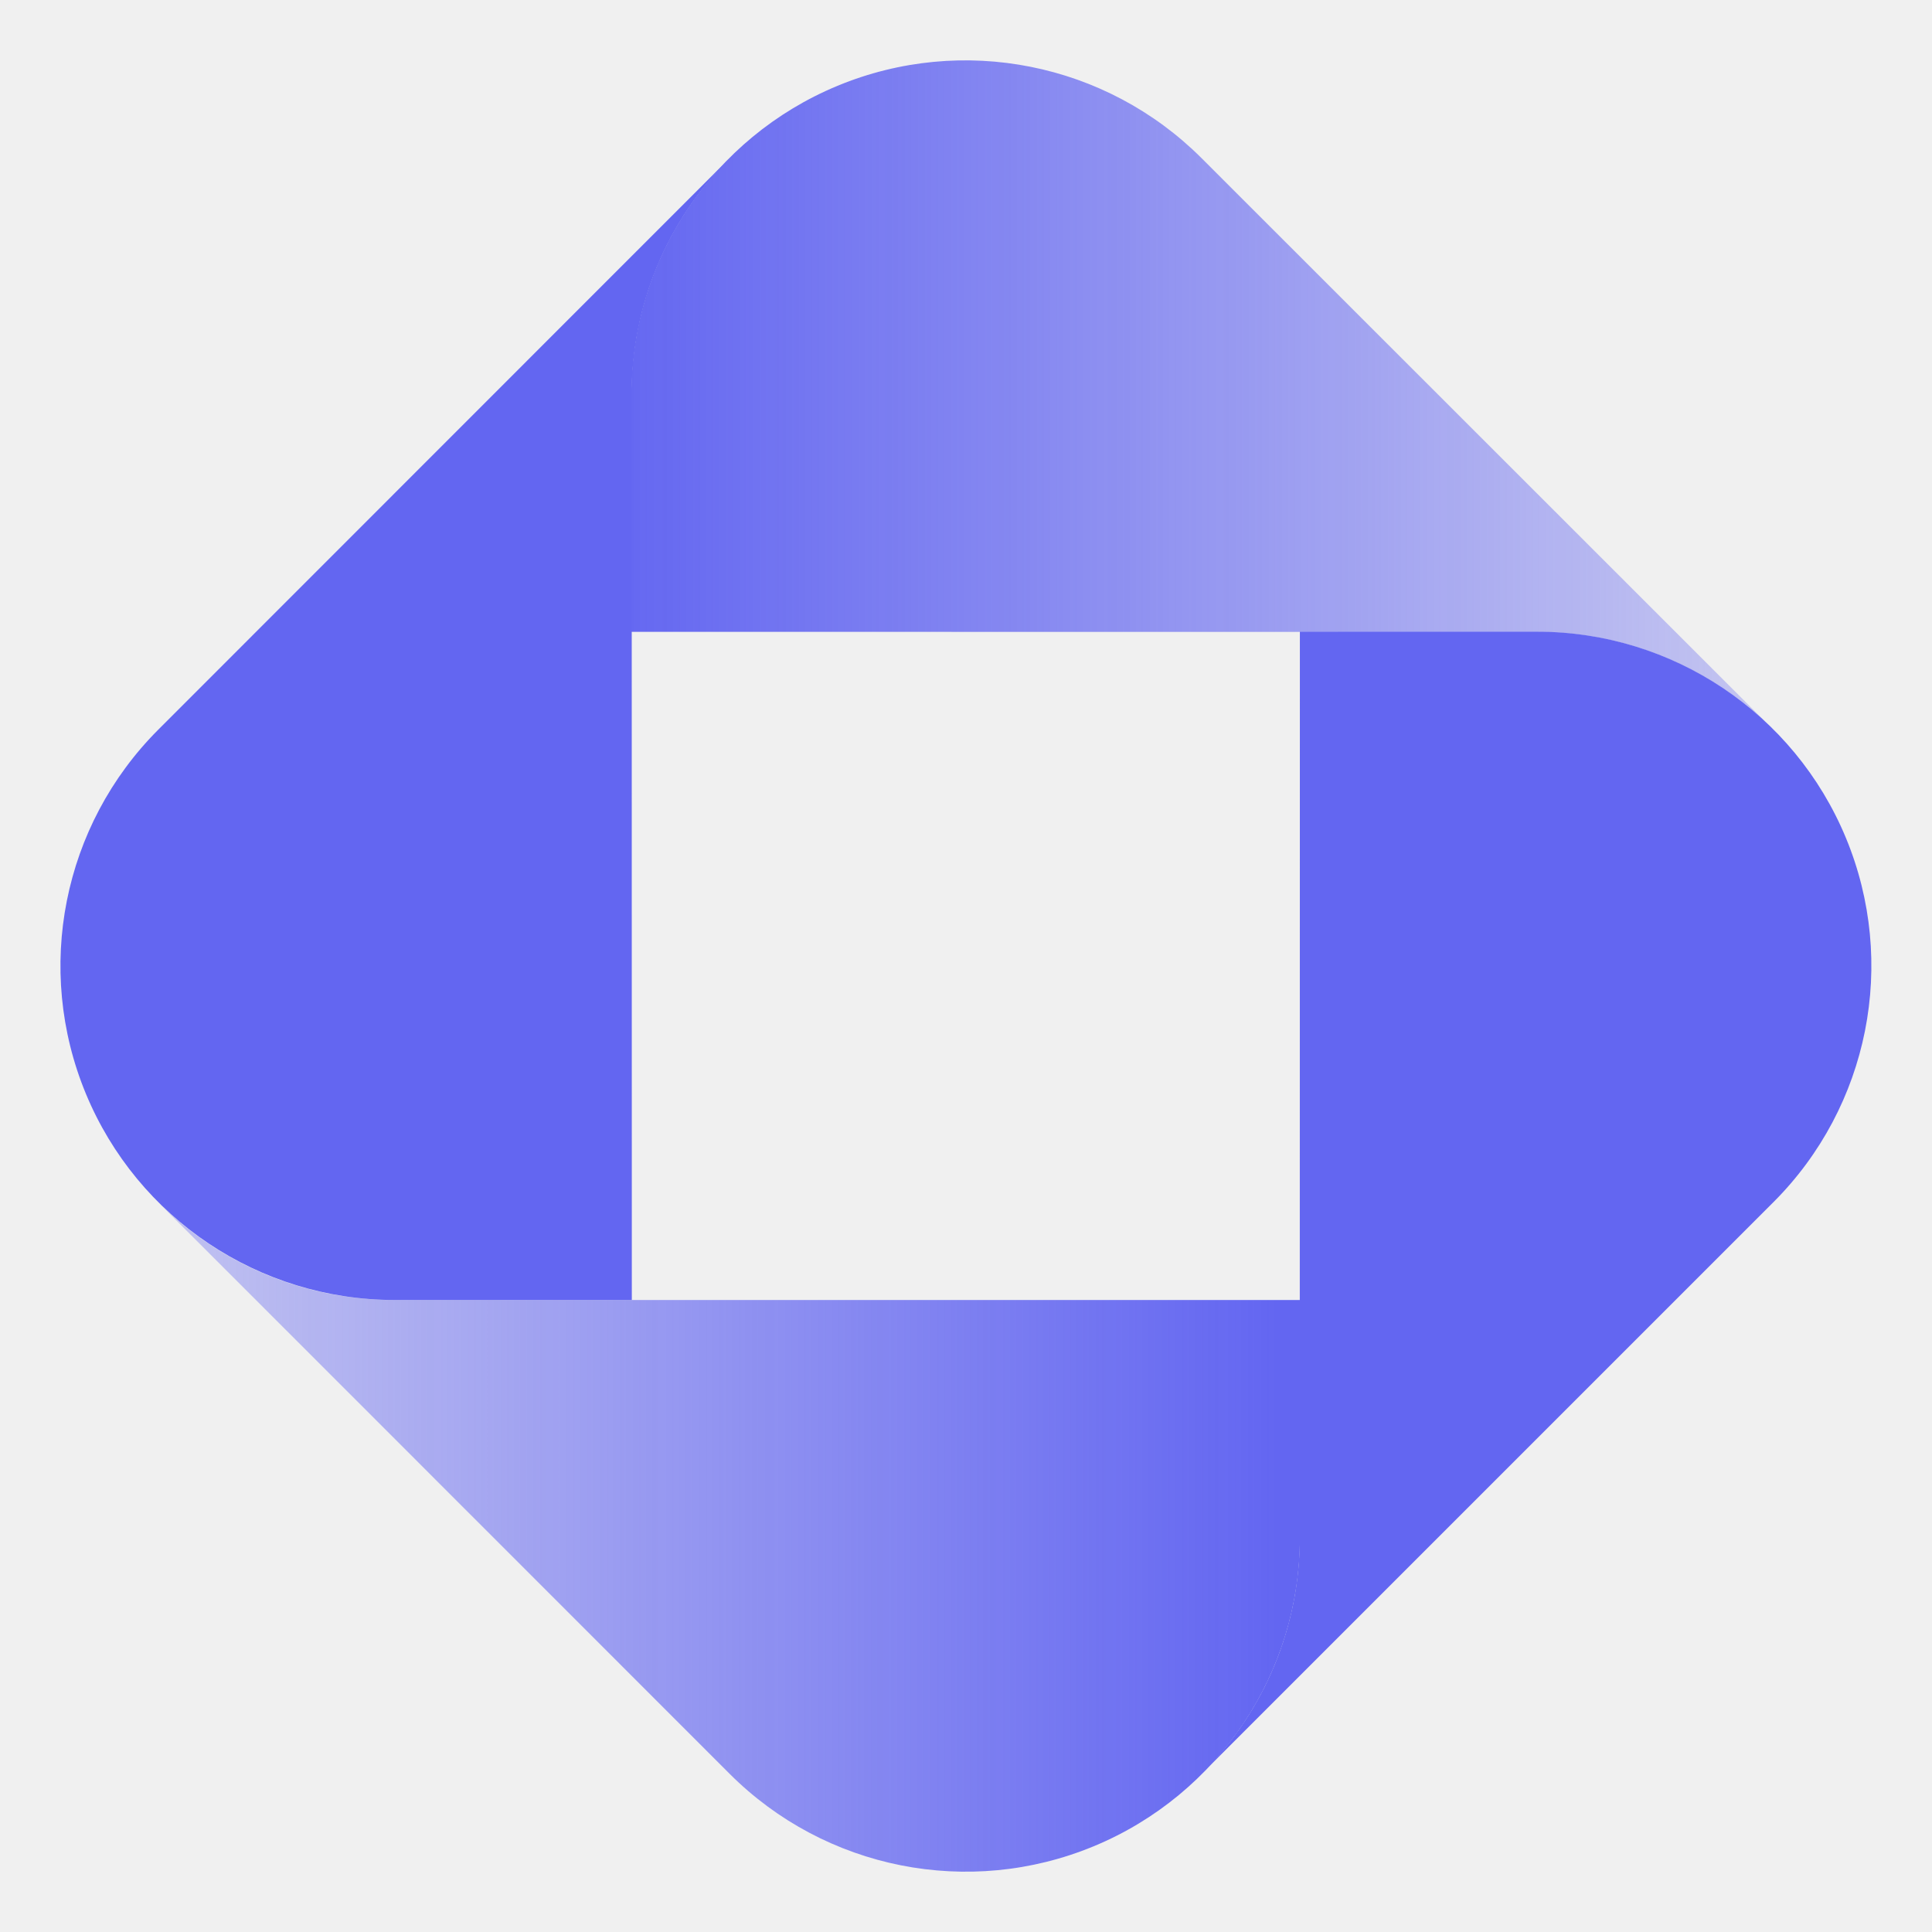
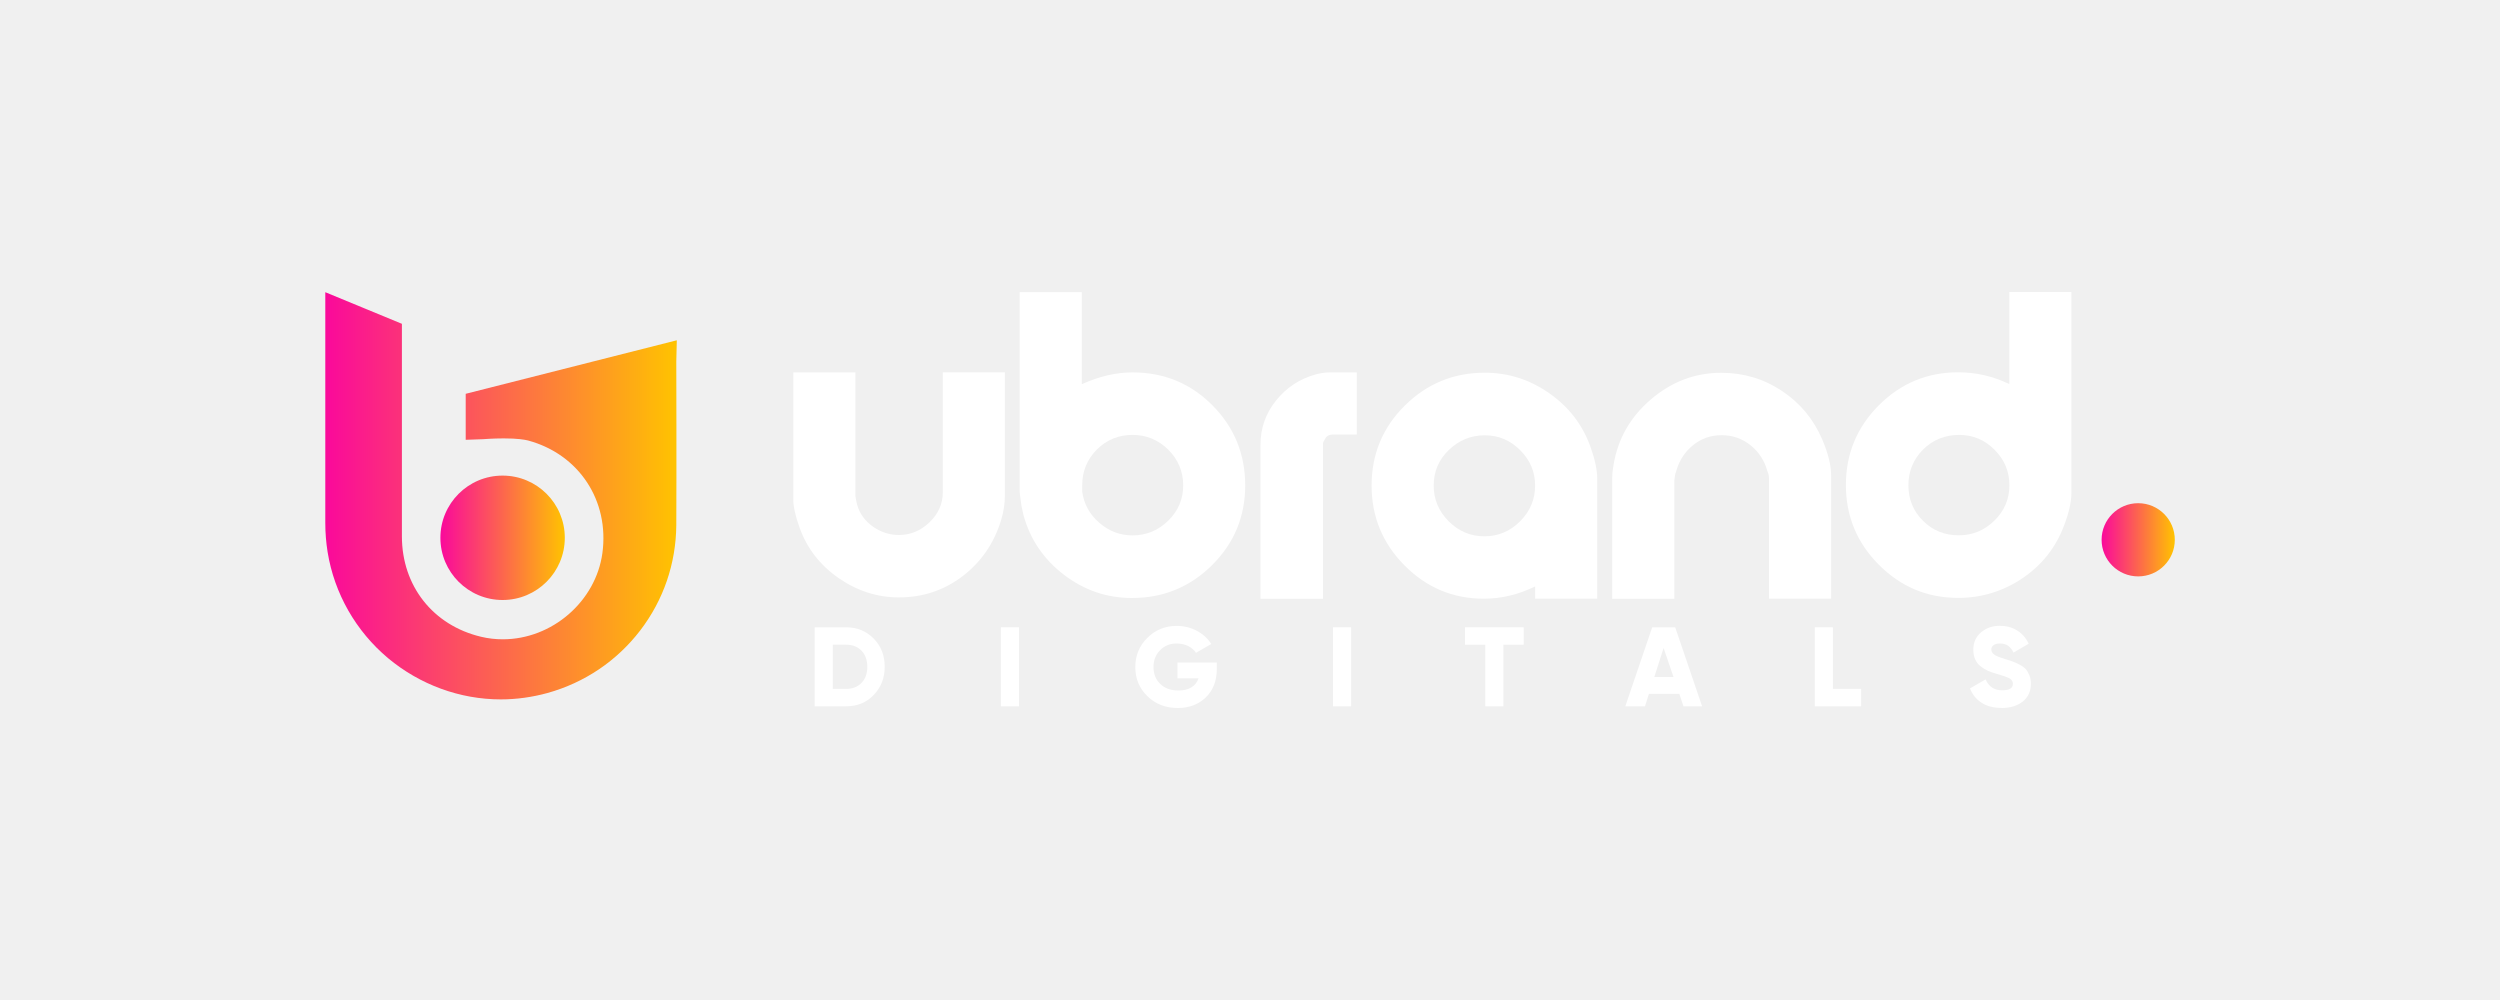
- <svg xmlns="http://www.w3.org/2000/svg" width="32" height="32" fill="none">
-   <path fill="url(#a)" d="M25.46 10.467a5.509 5.509 0 0 1 3.909 1.617l-1.62-1.62-7.847-7.844a5.533 5.533 0 0 0-9.445 3.911v3.934l15.002.002Z" />
-   <path fill="#6366F1" d="M10.463 6.534a5.518 5.518 0 0 1 1.617-3.91l-1.62 1.62-7.84 7.843a5.534 5.534 0 0 0 3.911 9.445h3.934l-.002-14.998ZM21.528 25.465a5.507 5.507 0 0 1-1.618 3.91l1.62-1.62 7.847-7.847a5.534 5.534 0 0 0-3.913-9.445H21.53l-.002 15.002Z" />
-   <path fill="url(#b)" d="M6.529 21.532a5.507 5.507 0 0 1-3.908-1.618l1.62 1.62 7.845 7.847a5.533 5.533 0 0 0 9.445-3.914v-3.935H6.529Z" />
+ <svg xmlns="http://www.w3.org/2000/svg" xmlns:xlink="http://www.w3.org/1999/xlink" id="Layer_1" data-name="Layer 1" viewBox="0 0 250 100">
  <defs>
-     <linearGradient id="a" x1="10" x2="29" y1="11" y2="11" gradientUnits="userSpaceOnUse">
-       <stop stop-color="#6366F1" />
-       <stop offset="1" stop-color="#6366F1" stop-opacity=".32" />
+     <style>
+       .cls-1 {
+         fill: url(#linear-gradient);
+       }
+ 
+       .cls-1, .cls-2, .cls-3, .cls-4 {
+         stroke-width: 0px;
+       }
+ 
+       .cls-2 {
+         fill: url(#linear-gradient-2);
+       }
+ 
+       .cls-3 {
+         fill: url(#linear-gradient-3);
+       }
+ 
+       .cls-4 {
+         fill: #fff;
+       }
+     </style>
+     <linearGradient id="linear-gradient" x1="210.16" y1="53.98" x2="217.48" y2="53.98" gradientUnits="userSpaceOnUse">
+       <stop offset="0" stop-color="#fa099b" />
+       <stop offset="1" stop-color="#ffc300" />
    </linearGradient>
-     <linearGradient id="b" x1="2.164" x2="21.162" y1="29.916" y2="29.916" gradientUnits="userSpaceOnUse">
-       <stop stop-color="#6366F1" stop-opacity=".32" />
-       <stop offset="1" stop-color="#6366F1" />
-     </linearGradient>
+     <linearGradient id="linear-gradient-2" x1="32.52" y1="49.56" x2="67.67" y2="49.56" xlink:href="#linear-gradient" />
+     <linearGradient id="linear-gradient-3" x1="44.04" y1="53.78" x2="56.48" y2="53.78" xlink:href="#linear-gradient" />
  </defs>
+   <path id="u" class="cls-4" d="M79.33,37.24h6.21v12.38c.06.34.11.62.17.84.25.9.78,1.63,1.58,2.2.8.56,1.67.84,2.6.84,1.15,0,2.18-.42,3.06-1.27s1.33-1.84,1.33-3v-12h6.21v12.29c0,.84-.13,1.68-.38,2.49-.7,2.31-1.99,4.18-3.84,5.6-1.86,1.42-3.98,2.13-6.38,2.13-2.17,0-4.18-.65-6.04-1.94-1.86-1.3-3.15-2.97-3.89-5.03-.42-1.18-.63-2.11-.63-2.79v-12.76Z" />
+   <path id="b" class="cls-4" d="M101.97,29.21h6.21v9.21c1.75-.79,3.44-1.18,5.07-1.18,3.15,0,5.82,1.1,8,3.3,2.18,2.2,3.27,4.87,3.27,8s-1.11,5.79-3.32,7.98c-2.21,2.19-4.88,3.28-8,3.28-2.51,0-4.77-.77-6.8-2.32-2.03-1.55-3.38-3.53-4.05-5.96-.06-.28-.13-.61-.21-.97-.11-.79-.17-1.24-.17-1.35v-19.98ZM108.22,49.17c.17,1.23.74,2.27,1.71,3.11.97.84,2.08,1.26,3.32,1.26,1.38,0,2.57-.49,3.57-1.47,1-.98,1.5-2.16,1.5-3.53s-.5-2.59-1.5-3.58c-1-.98-2.19-1.47-3.57-1.47s-2.6.49-3.57,1.47c-.97.98-1.46,2.17-1.46,3.58v.63Z" />
+   <path id="r" class="cls-4" d="M135.68,37.24v6.21h-2.37c-.37,0-.63.13-.78.4-.16.27-.23.42-.23.44v15.59h-6.25v-15.42c0-1.63.51-3.1,1.54-4.39,1.03-1.29,2.34-2.17,3.95-2.62.51-.14.99-.21,1.44-.21h2.7Z" />
+   <path id="a" class="cls-4" d="M153.5,58.65c-1.69.82-3.39,1.22-5.11,1.22-3.1,0-5.74-1.11-7.94-3.33-2.2-2.22-3.29-4.88-3.29-7.99s1.1-5.8,3.32-7.99c2.21-2.19,4.88-3.29,8-3.29,2.34,0,4.48.68,6.44,2.05,1.96,1.37,3.33,3.15,4.12,5.34.45,1.27.68,2.32.68,3.17v12.04h-6.21v-1.22ZM143.37,48.56c0,1.38.5,2.57,1.5,3.57,1,1,2.19,1.5,3.57,1.5s2.57-.5,3.57-1.5c1-1,1.5-2.19,1.5-3.57s-.49-2.53-1.48-3.53c-.99-1-2.17-1.5-3.55-1.5s-2.58.49-3.59,1.46c-1.01.97-1.52,2.16-1.52,3.57Z" />
+   <path id="n" class="cls-4" d="M172.13,37.28c2.22,0,4.24.6,6.06,1.81,1.82,1.21,3.16,2.82,4.03,4.85.59,1.38.89,2.57.89,3.58v12.35h-6.21v-12.01c0-.28-.06-.53-.17-.76-.28-1.04-.84-1.9-1.67-2.57-.83-.67-1.8-1.01-2.89-1.01s-2.01.32-2.83.97c-.82.65-1.38,1.49-1.69,2.53-.06.2-.09.3-.11.32-.01.01-.05.26-.11.74v11.8h-6.21v-12.14c0-.31.04-.72.13-1.22.42-2.61,1.67-4.81,3.74-6.58s4.41-2.66,7.03-2.66Z" />
+   <path id="d" class="cls-4" d="M184.59,48.49c0-3.1,1.1-5.76,3.29-7.96,2.2-2.2,4.84-3.3,7.94-3.3,1.77,0,3.48.39,5.11,1.18v-9.21h6.21v20.11c0,.87-.24,1.94-.72,3.21-.82,2.2-2.2,3.96-4.14,5.28-1.94,1.32-4.1,1.99-6.46,1.99-3.1,0-5.74-1.11-7.94-3.32-2.2-2.21-3.29-4.87-3.29-7.98ZM190.84,48.53c0,1.4.49,2.59,1.46,3.55.97.97,2.16,1.45,3.57,1.45s2.57-.49,3.57-1.47c1-.98,1.5-2.16,1.5-3.53s-.49-2.56-1.48-3.55c-.99-1-2.17-1.49-3.55-1.49s-2.64.49-3.61,1.47c-.97.98-1.46,2.17-1.46,3.58Z" />
+   <circle id="SHORT_DOT" data-name="SHORT DOT" class="cls-1" cx="213.82" cy="53.98" r="3.66" />
+   <path id="LOGO_OUTER" data-name="LOGO OUTER" class="cls-2" d="M67.67,34.03l-21.1,5.35v4.6s1.71-.06,1.71-.06h.02s.97-.08,2.07-.08c1.37,0,2.09.12,2.44.21,5.09,1.38,8.14,6.01,7.43,11.26-.66,4.83-5.03,8.62-9.96,8.62h0c-.73,0-1.45-.08-2.16-.25-4.82-1.14-7.93-5.09-7.93-10.05,0-6.6,0-19.79,0-19.79v-1.46s-7.66-3.16-7.66-3.16v1.6s0,14.57,0,21.49c0,.98.08,1.95.23,2.89.67,4.14,2.82,7.91,6.05,10.62,3.18,2.65,7.18,4.12,11.27,4.12,1.57,0,3.14-.22,4.67-.64,3.72-1.04,6.92-3.2,9.26-6.24,2.34-3.05,3.59-6.7,3.62-10.56.03-5.31,0-15.91,0-16.37l.05-2.07Z" />
+   <circle id="DOT_1" data-name="DOT 1" class="cls-3" cx="50.26" cy="53.78" r="6.22" />
+   <path id="d-2" data-name="d" class="cls-4" d="M84.63,62.73c1.09,0,2,.38,2.74,1.13s1.1,1.69,1.1,2.82-.37,2.06-1.1,2.82-1.65,1.13-2.74,1.13h-3.16v-7.9h3.16ZM84.63,68.89c.62,0,1.13-.2,1.52-.6.39-.4.58-.94.58-1.61s-.19-1.21-.58-1.61c-.39-.4-.89-.6-1.52-.6h-1.35v4.42h1.35Z" />
+   <path id="i" class="cls-4" d="M100.09,62.73h1.81v7.9h-1.81v-7.9Z" />
+   <path id="g" class="cls-4" d="M121.68,66.23v.68c0,1.18-.37,2.12-1.1,2.83-.73.7-1.66,1.06-2.79,1.06-1.23,0-2.24-.39-3.05-1.18-.81-.79-1.21-1.76-1.21-2.91s.4-2.13,1.2-2.92c.8-.8,1.78-1.2,2.94-1.2.74,0,1.41.17,2.03.5.61.33,1.09.77,1.43,1.31l-1.53.88c-.17-.27-.43-.49-.77-.67-.34-.17-.73-.26-1.16-.26-.67,0-1.22.22-1.66.67-.44.44-.66,1.01-.66,1.7s.23,1.24.68,1.68c.45.43,1.05.65,1.81.65,1.05,0,1.72-.41,2.02-1.22h-2.11v-1.58h3.96Z" />
+   <path id="i-2" data-name="i" class="cls-4" d="M133.3,62.73h1.81v7.9h-1.81v-7.9Z" />
+   <path id="t" class="cls-4" d="M152.37,62.73v1.74h-2.03v6.16h-1.81v-6.16h-2.03v-1.74h5.87Z" />
+   <path id="a-2" data-name="a" class="cls-4" d="M168.35,70.63l-.42-1.24h-3.04l-.39,1.24h-1.97l2.69-7.9h2.3l2.69,7.9h-1.85ZM165.44,67.7h1.91l-.99-2.9-.93,2.9Z" />
+   <path id="l" class="cls-4" d="M183.29,68.89h2.82v1.74h-4.63v-7.9h1.81v6.16Z" />
+   <path id="s" class="cls-4" d="M200.16,70.79c-.81,0-1.48-.17-2.01-.52-.54-.35-.92-.83-1.15-1.43l1.56-.9c.32.73.87,1.09,1.66,1.09.71,0,1.07-.21,1.07-.64,0-.23-.11-.42-.34-.55-.23-.13-.66-.28-1.29-.46-.33-.09-.62-.19-.87-.3-.25-.11-.49-.26-.73-.45-.24-.18-.42-.42-.54-.69-.12-.28-.19-.6-.19-.96,0-.73.26-1.31.78-1.75.52-.44,1.15-.65,1.87-.65.65,0,1.22.15,1.72.46.5.3.89.75,1.17,1.33l-1.52.89c-.14-.3-.32-.53-.53-.68-.21-.15-.49-.23-.84-.23-.27,0-.48.06-.63.17-.15.12-.22.26-.22.42,0,.2.09.36.28.51.18.14.57.3,1.15.47.32.1.56.18.73.24.17.06.39.16.66.3.27.14.47.29.61.44.14.15.26.36.37.61.11.25.16.54.16.86,0,.75-.27,1.34-.81,1.78-.54.43-1.25.65-2.12.65Z" />
</svg>
